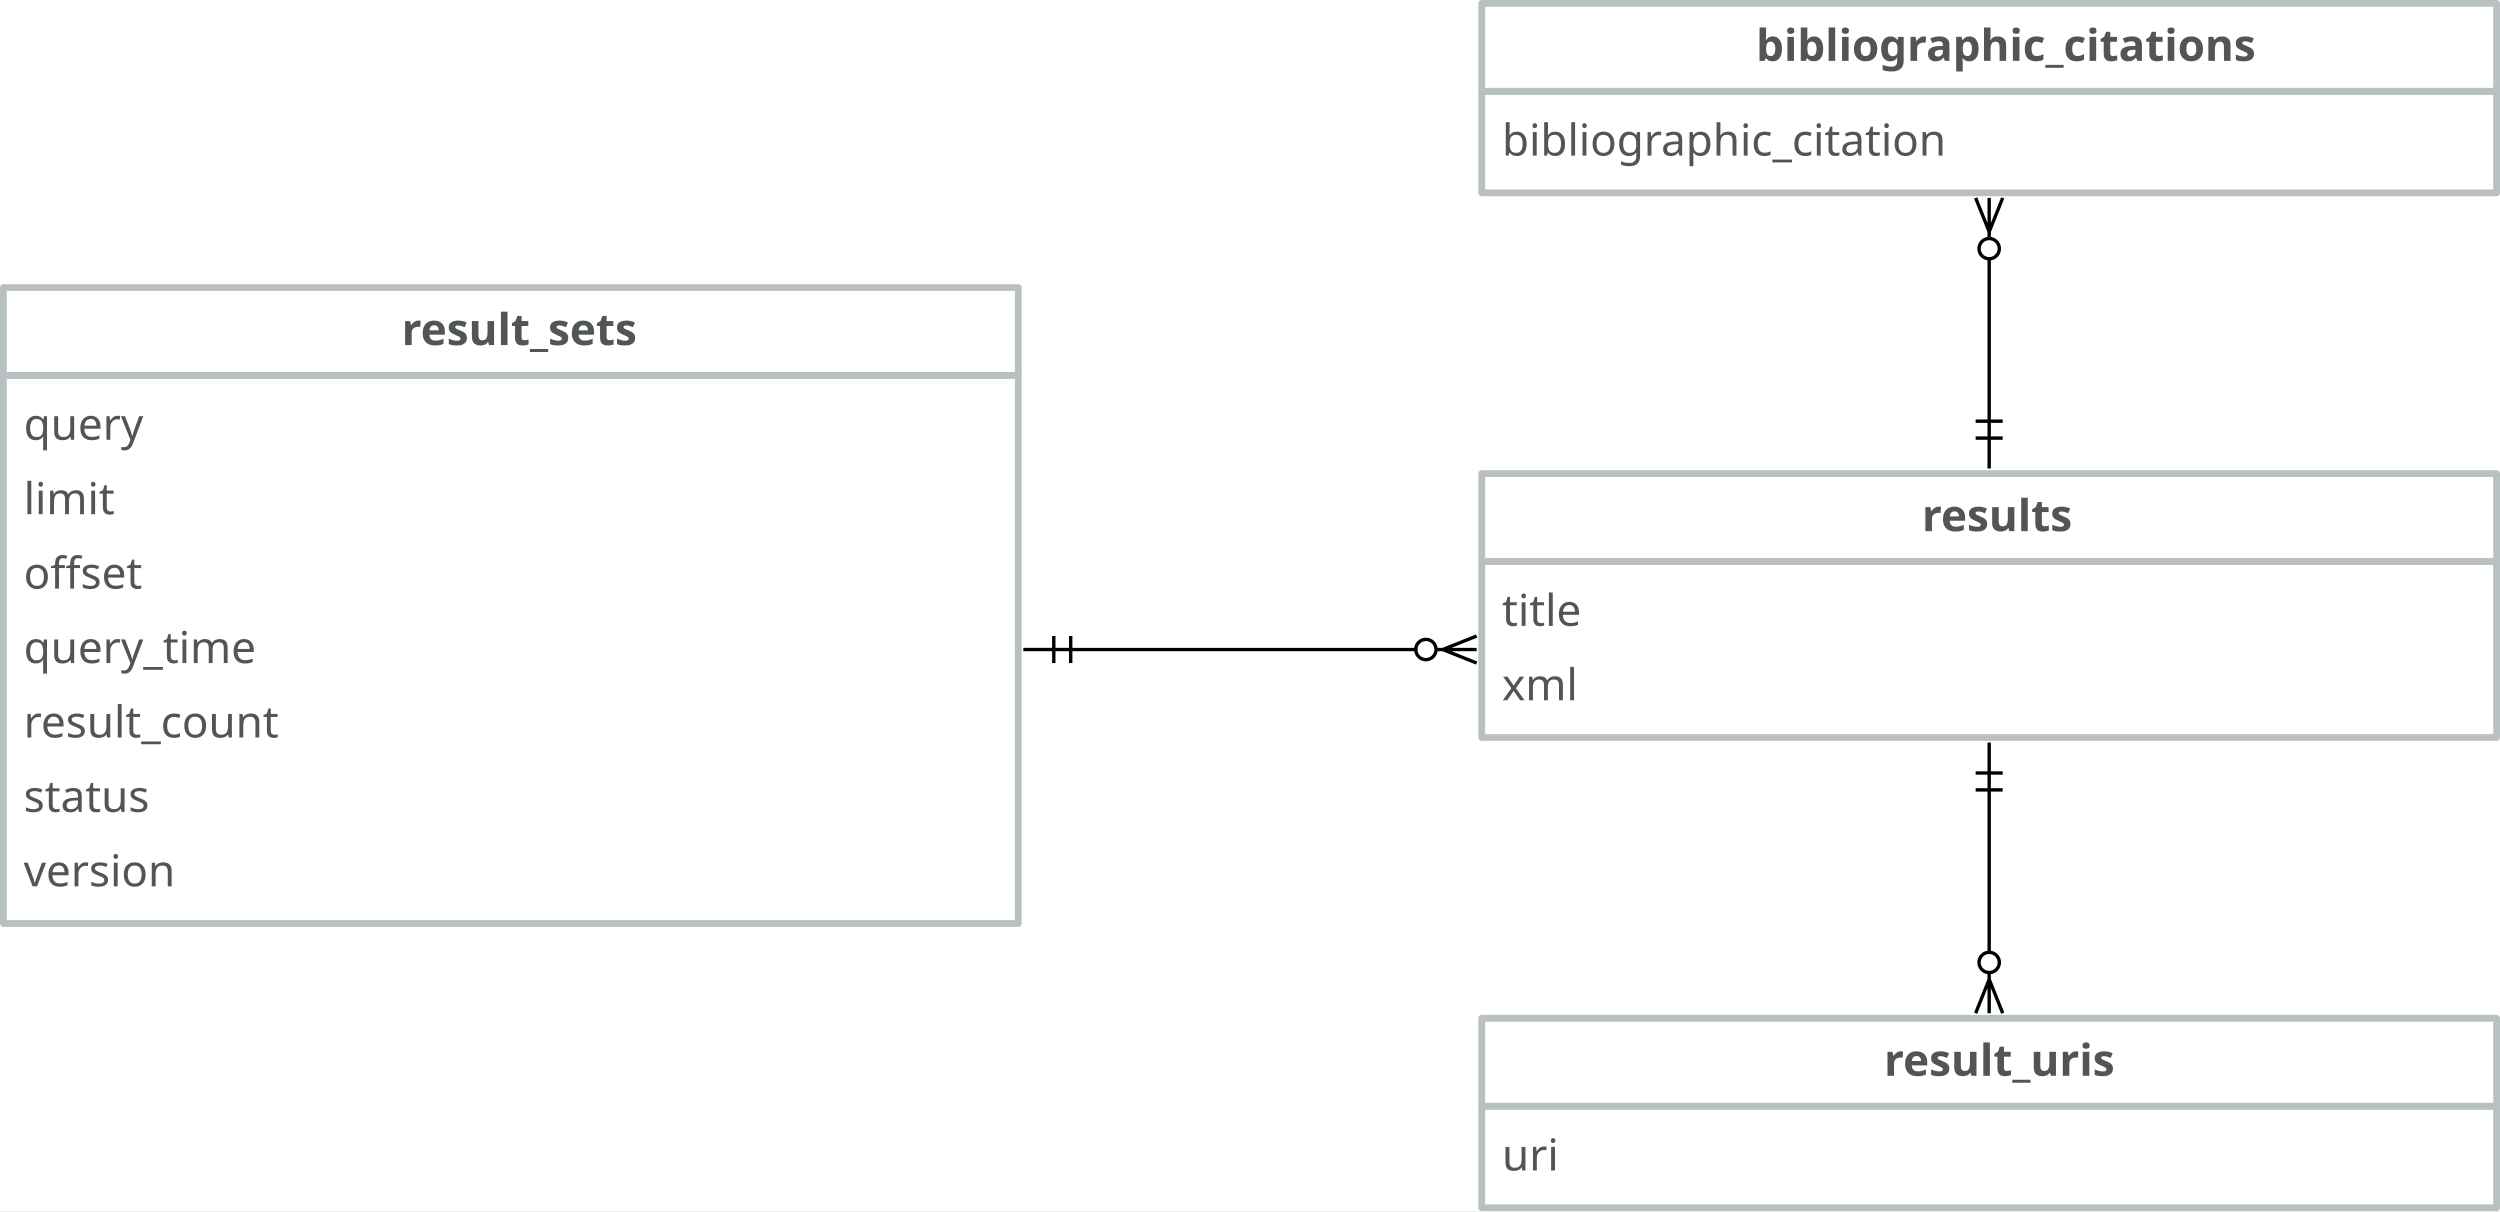
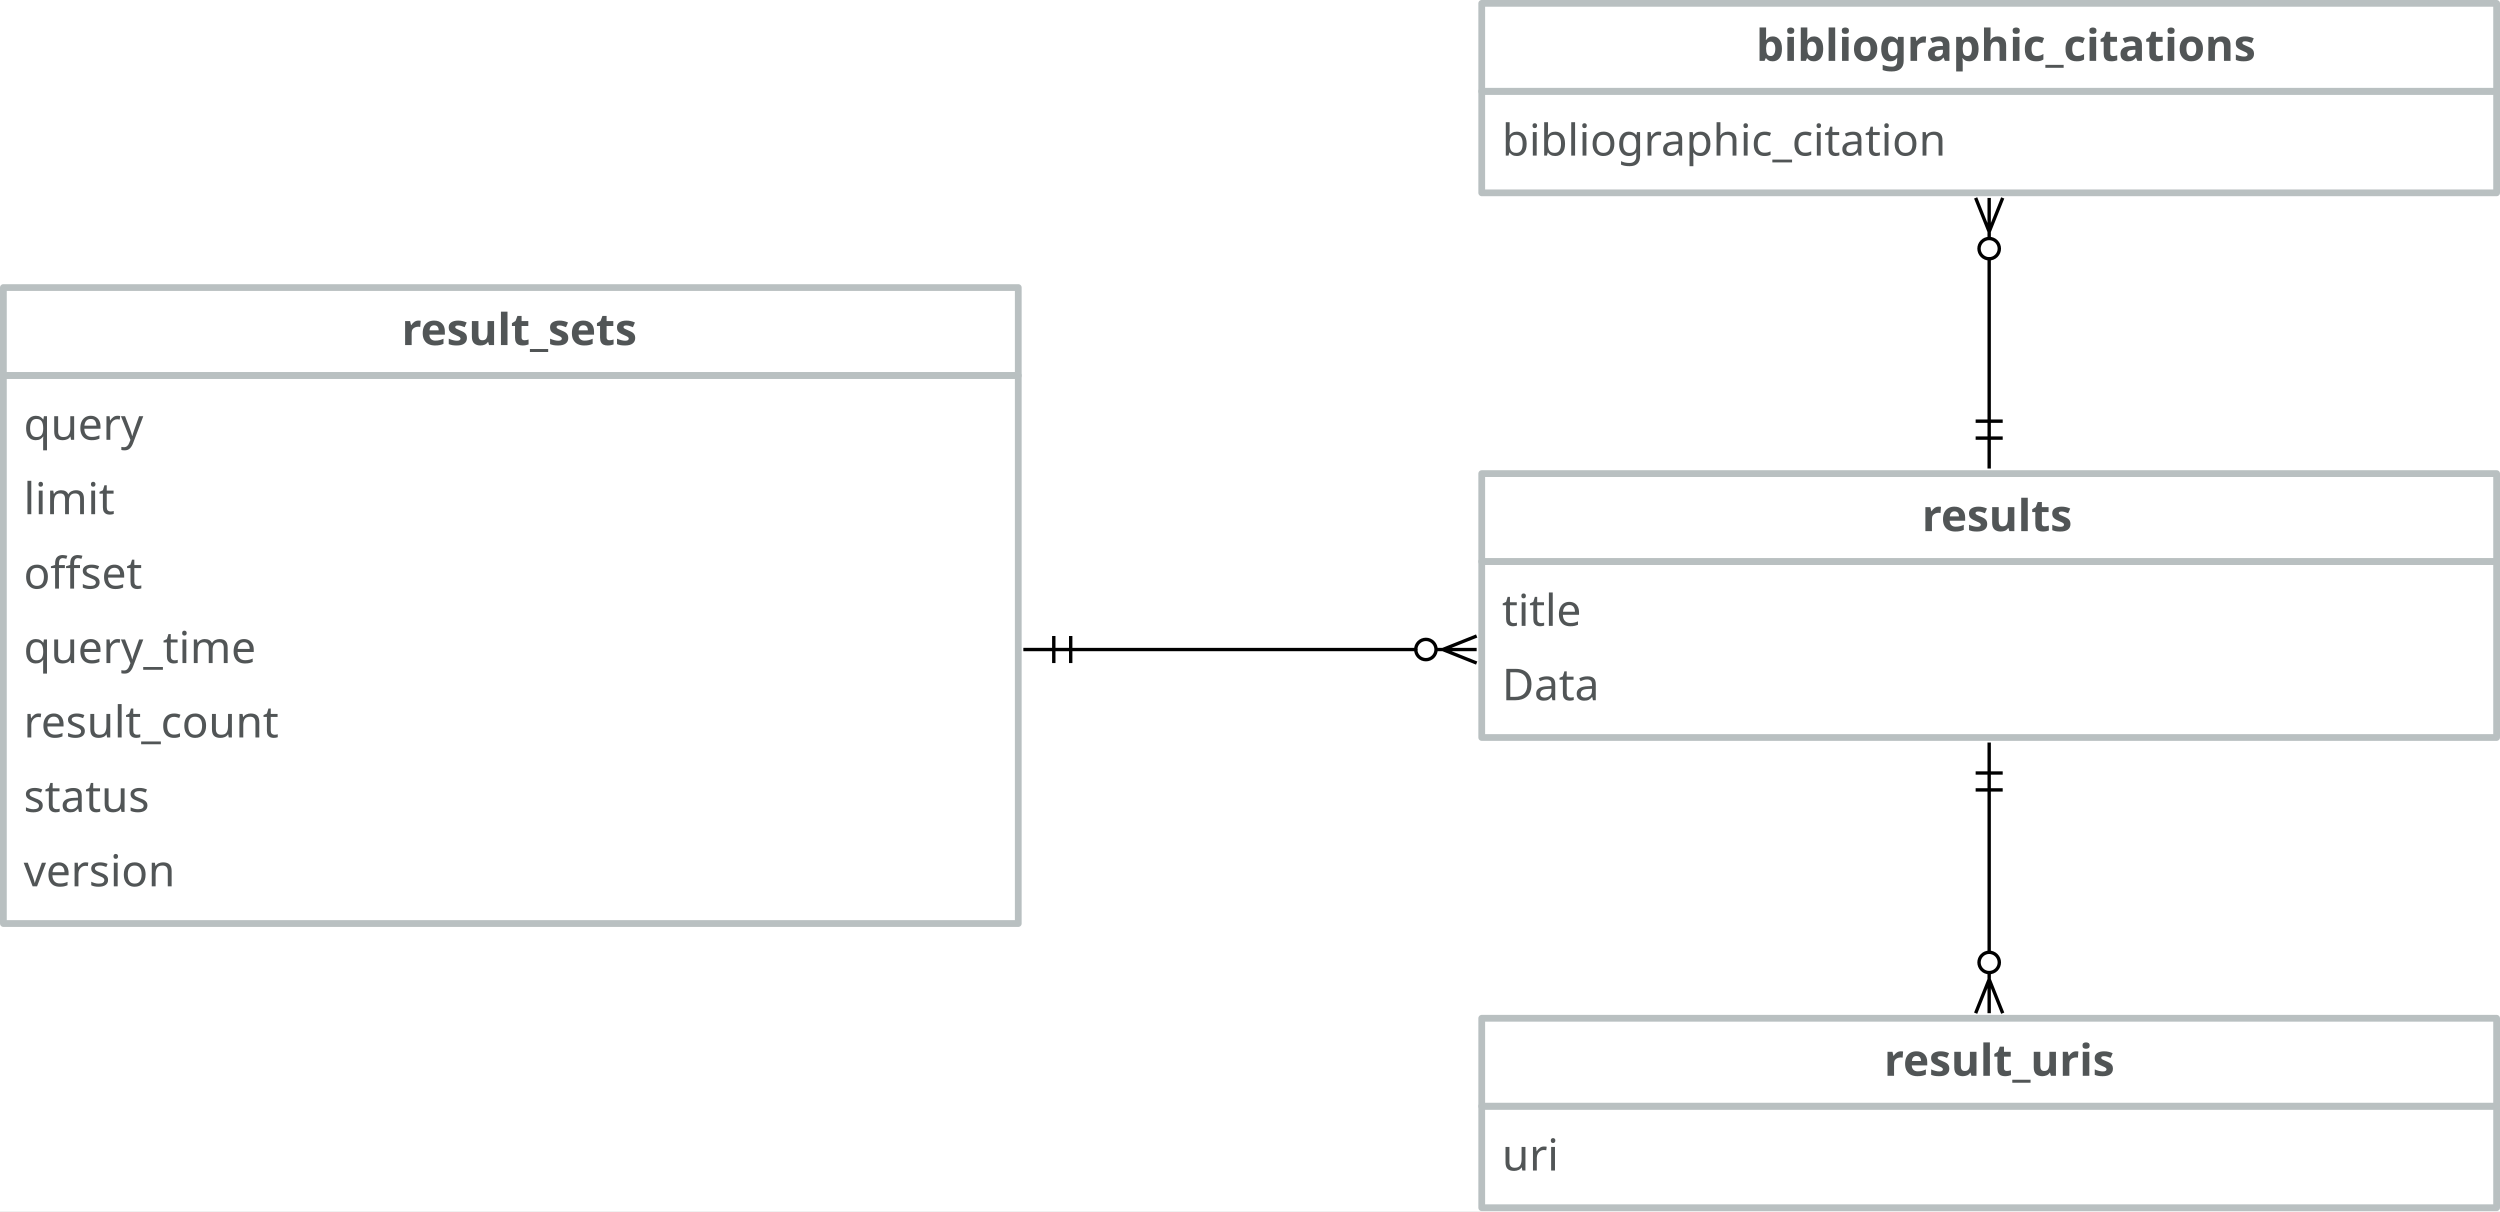
<svg xmlns="http://www.w3.org/2000/svg" version="1.1" viewBox="122 268.5 739 358" width="739" height="358">
  <defs>
    <marker orient="auto" overflow="visible" markerUnits="strokeWidth" id="CrowBall_Marker" stroke-linejoin="miter" stroke-miterlimit="10" viewBox="-1 -5 20 10" markerWidth="20" markerHeight="10" color="black">
      <g>
        <path d="M 18 0 L 6 0 M 18 4 L 8 0 L 18 -4 M .879 2.121 C -.293 .95 -.293 -.95 .879 -2.121 C 2.05 -3.293 3.95 -3.293 5.121 -2.121 C 6.293 -.95 6.293 .95 5.121 2.121 C 3.95 3.293 2.05 3.293 .879 2.121" fill="none" stroke="currentColor" stroke-width="1" />
      </g>
    </marker>
    <marker orient="auto" overflow="visible" markerUnits="strokeWidth" id="DoubleBar_Marker" stroke-linejoin="miter" stroke-miterlimit="10" viewBox="-15 -5 16 10" markerWidth="16" markerHeight="10" color="black">
      <g>
        <path d="M -14 0 L 0 0 M -5 -4 L -5 4 M 0 -4 L 0 4" fill="none" stroke="currentColor" stroke-width="1" />
      </g>
    </marker>
  </defs>
  <g id="Canvas_1" fill="none" stroke="none" stroke-opacity="1" fill-opacity="1" stroke-dasharray="none">
    <rect fill="white" x="122" y="268.5" width="739" height="358" />
    <g id="Canvas_1_Layer_1">
      <g id="Group_2">
        <g id="Graphic_4">
          <rect x="123" y="379.5" width="300" height="162" stroke="#b9c0c1" stroke-linecap="round" stroke-linejoin="round" stroke-width="2" />
          <text transform="translate(129 385.5)" fill="#515556">
            <tspan font-family="Avenir" font-size="13" fill="#515556" x="0" y="13">query</tspan>
            <tspan font-family="Avenir" font-size="13" fill="#515556" x="0" y="35">limit</tspan>
            <tspan font-family="Avenir" font-size="13" fill="#515556" x="0" y="57">offset</tspan>
            <tspan font-family="Avenir" font-size="13" fill="#515556" x="0" y="79">query_time</tspan>
            <tspan font-family="Avenir" font-size="13" fill="#515556" x="0" y="101">result_count</tspan>
            <tspan font-family="Avenir" font-size="13" fill="#515556" x="0" y="123">status</tspan>
            <tspan font-family="Avenir" font-size="13" fill="#515556" x="0" y="145">version</tspan>
          </text>
        </g>
        <g id="Graphic_3">
          <rect x="123" y="353.5" width="300" height="26" stroke="#b9c0c1" stroke-linecap="round" stroke-linejoin="round" stroke-width="2" />
          <text transform="translate(129 357.5)" fill="#515556">
            <tspan font-family="Avenir" font-weight="bold" font-size="13" fill="#515556" x="111.734" y="13">result_sets</tspan>
          </text>
        </g>
      </g>
      <g id="Group_6">
        <g id="Graphic_8">
          <rect x="560" y="434.5" width="300" height="52" stroke="#b9c0c1" stroke-linecap="round" stroke-linejoin="round" stroke-width="2" />
          <text transform="translate(566 440.5)" fill="#515556">
            <tspan font-family="Avenir" font-size="13" fill="#515556" x="0" y="13">title</tspan>
-             <tspan font-family="Avenir" font-size="13" fill="#515556" x="0" y="35">xml</tspan>
+             <tspan font-family="Avenir" font-size="13" fill="#515556" x="0" y="35">Data</tspan>
          </text>
        </g>
        <g id="Graphic_7">
          <rect x="560" y="408.5" width="300" height="26" stroke="#b9c0c1" stroke-linecap="round" stroke-linejoin="round" stroke-width="2" />
          <text transform="translate(566 412.5)" fill="#515556">
            <tspan font-family="Avenir" font-weight="bold" font-size="13" fill="#515556" x="124.129" y="13">results</tspan>
          </text>
        </g>
      </g>
      <g id="Line_10">
        <line x1="438.5" y1="460.5" x2="540.5" y2="460.5" marker-end="url(#CrowBall_Marker)" marker-start="url(#DoubleBar_Marker)" stroke="black" stroke-linecap="round" stroke-linejoin="round" stroke-width="1" />
      </g>
      <g id="Group_11">
        <g id="Graphic_13">
          <rect x="560" y="595.5" width="300" height="30" stroke="#b9c0c1" stroke-linecap="round" stroke-linejoin="round" stroke-width="2" />
          <text transform="translate(566 601.5)" fill="#515556">
            <tspan font-family="Avenir" font-size="13" fill="#515556" x="0" y="13">uri</tspan>
          </text>
        </g>
        <g id="Graphic_12">
          <rect x="560" y="569.5" width="300" height="26" stroke="#b9c0c1" stroke-linecap="round" stroke-linejoin="round" stroke-width="2" />
          <text transform="translate(566 573.5)" fill="#515556">
            <tspan font-family="Avenir" font-weight="bold" font-size="13" fill="#515556" x="112.93" y="13">result_uris</tspan>
          </text>
        </g>
      </g>
      <g id="Line_14">
        <line x1="710" y1="502" x2="710" y2="550" marker-end="url(#CrowBall_Marker)" marker-start="url(#DoubleBar_Marker)" stroke="black" stroke-linecap="round" stroke-linejoin="round" stroke-width="1" />
      </g>
      <g id="Group_15">
        <g id="Graphic_17">
          <rect x="560" y="295.5" width="300" height="30" stroke="#b9c0c1" stroke-linecap="round" stroke-linejoin="round" stroke-width="2" />
          <text transform="translate(566 301.5)" fill="#515556">
            <tspan font-family="Avenir" font-size="13" fill="#515556" x="0" y="13">bibliographic_citation</tspan>
          </text>
        </g>
        <g id="Graphic_16">
          <rect x="560" y="269.5" width="300" height="26" stroke="#b9c0c1" stroke-linecap="round" stroke-linejoin="round" stroke-width="2" />
          <text transform="translate(566 273.5)" fill="#515556">
            <tspan font-family="Avenir" font-weight="bold" font-size="13" fill="#515556" x="75.106" y="13">bibliographic_citations</tspan>
          </text>
        </g>
      </g>
      <g id="Line_18">
        <line x1="710" y1="393" x2="710" y2="345" marker-end="url(#CrowBall_Marker)" marker-start="url(#DoubleBar_Marker)" stroke="black" stroke-linecap="round" stroke-linejoin="round" stroke-width="1" />
      </g>
    </g>
  </g>
</svg>
